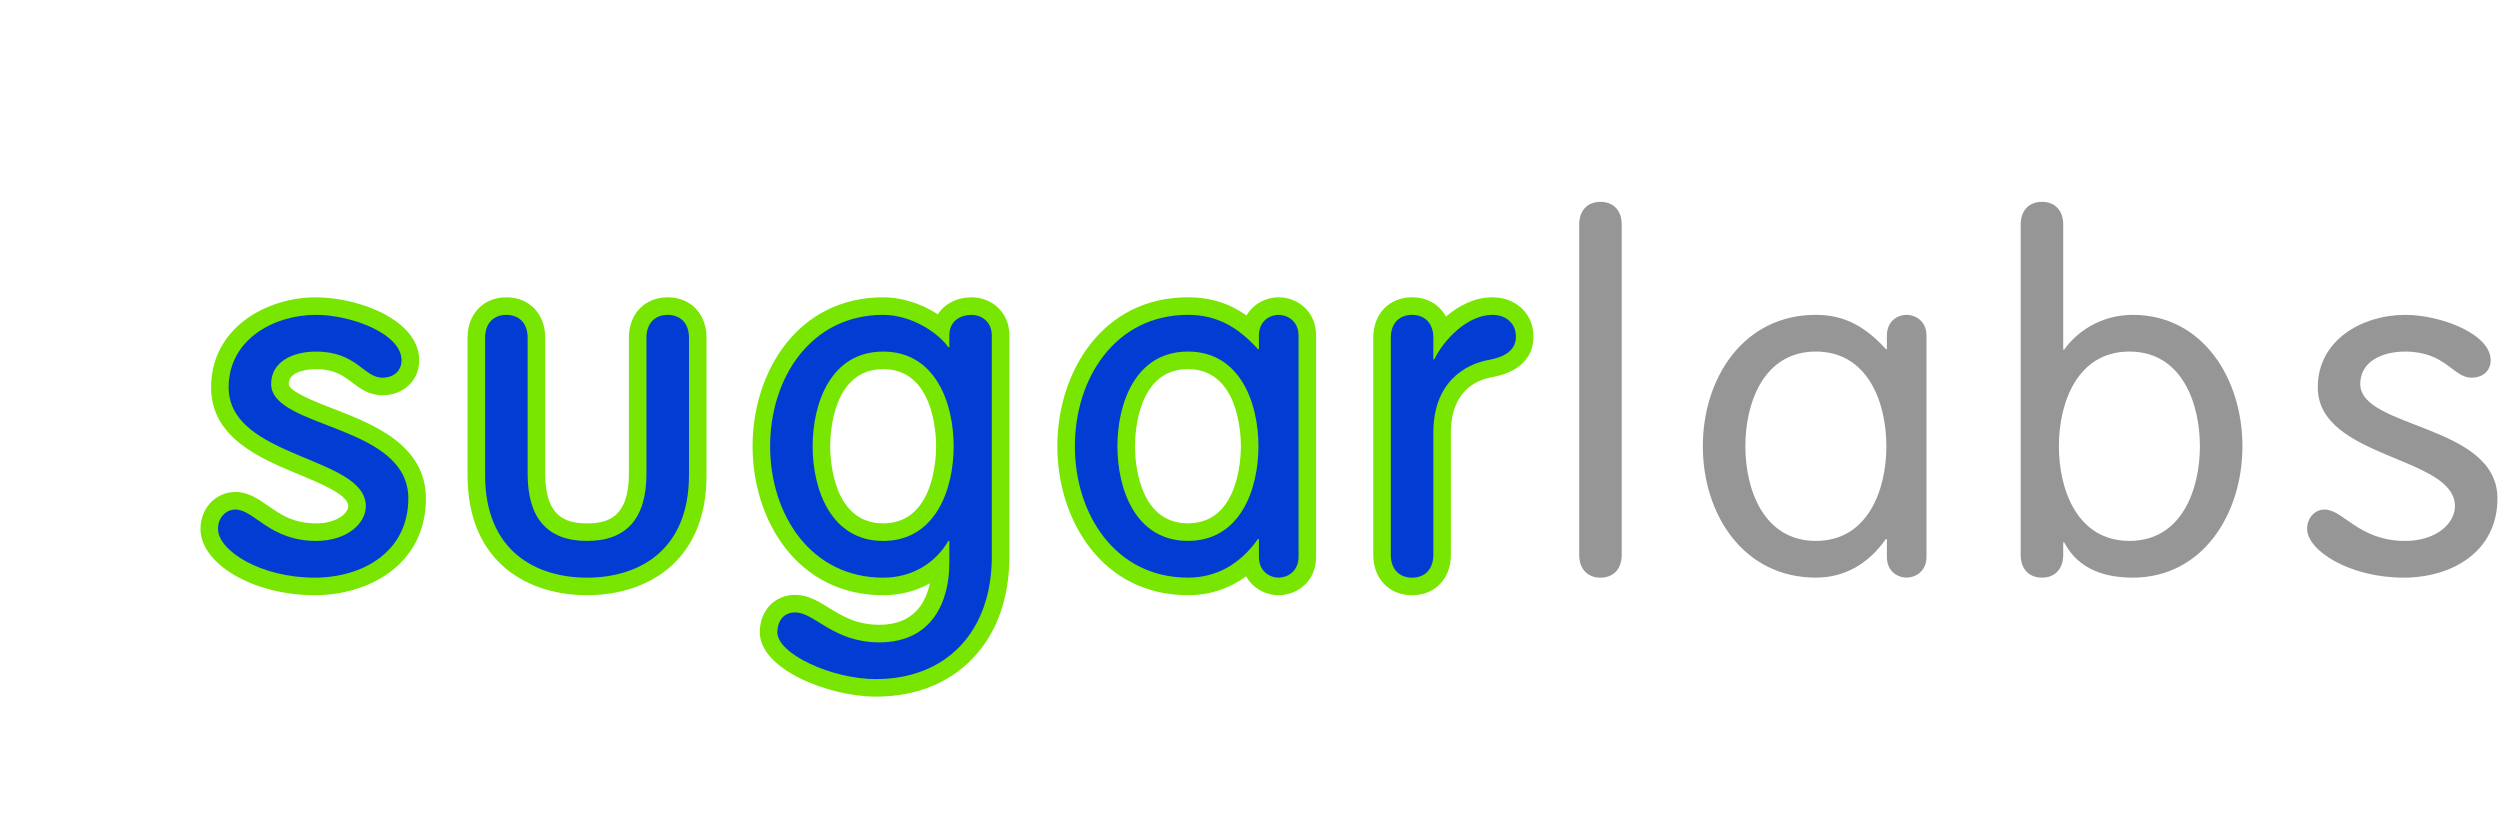
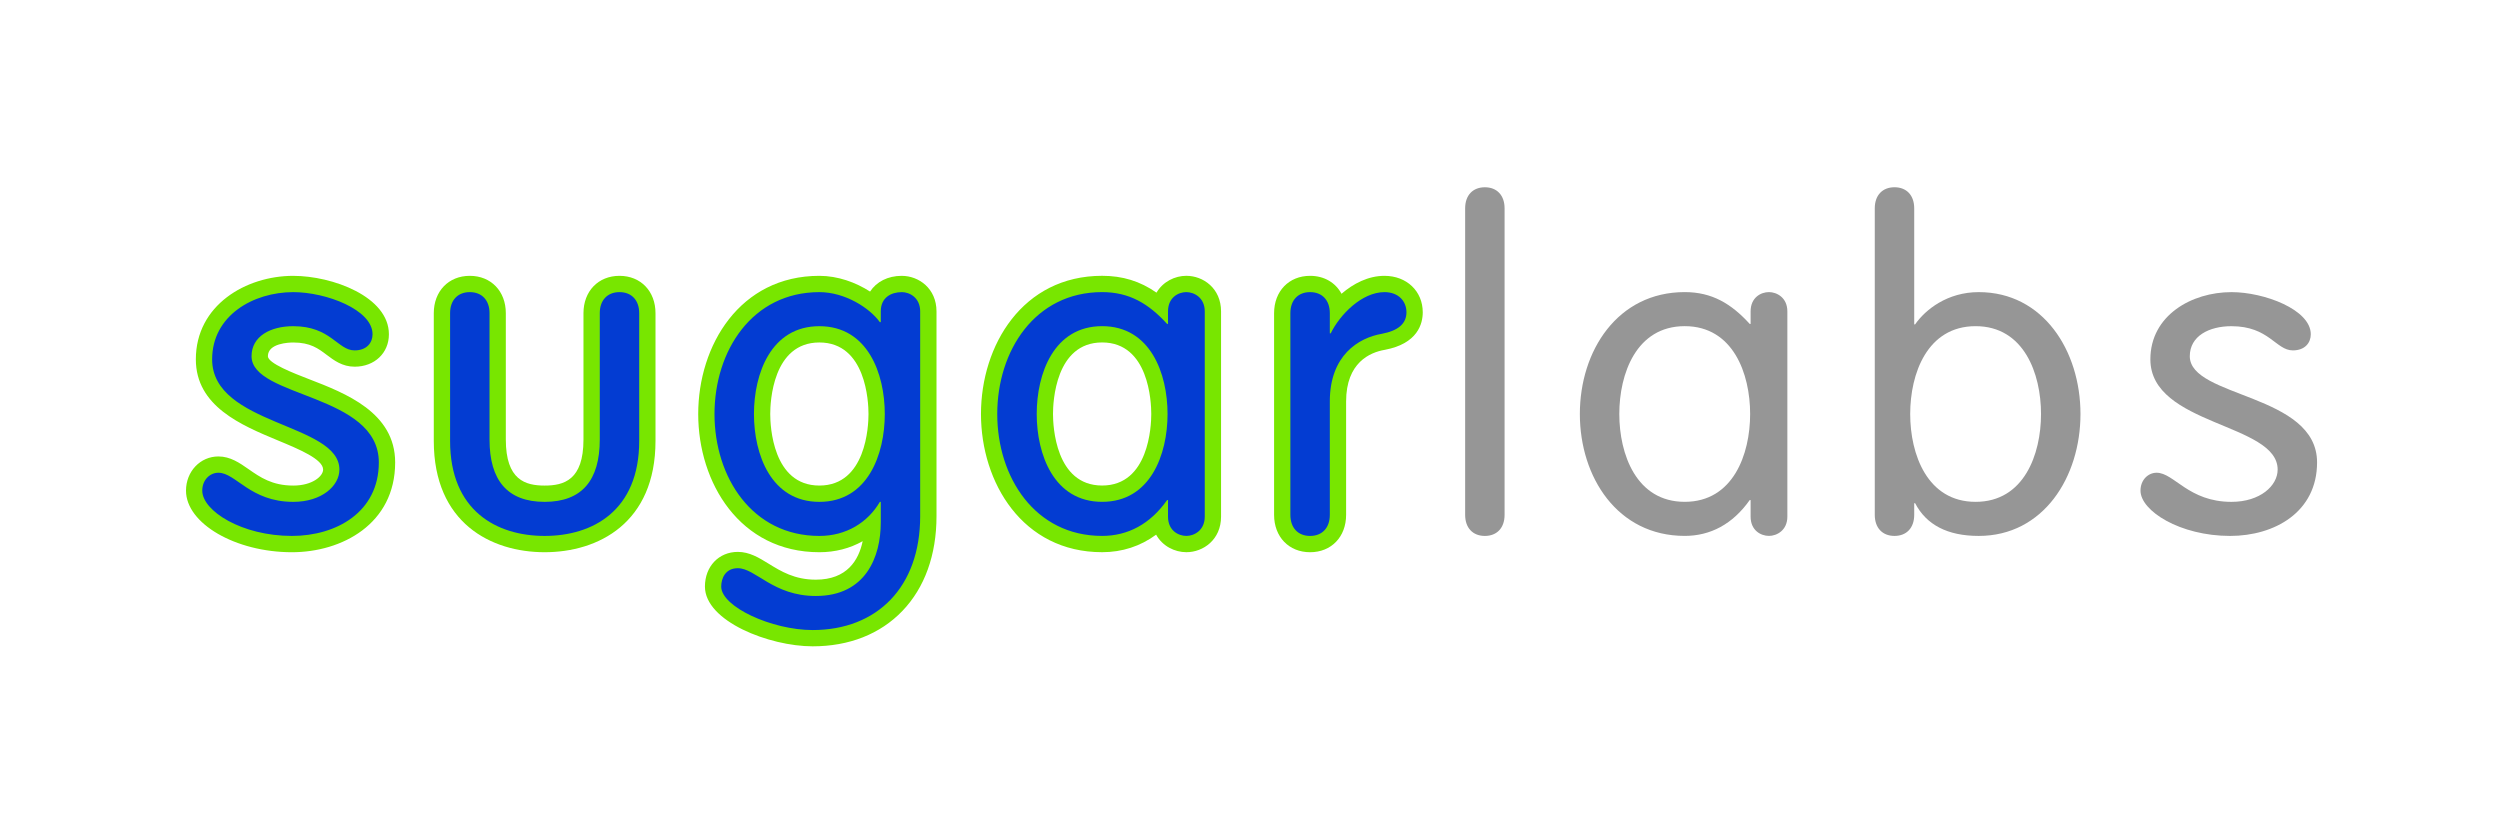
- <svg xmlns="http://www.w3.org/2000/svg" enable-background="new 0 0 501 167" viewBox="0 0 501 167" height="85" width="255">
+ <svg xmlns="http://www.w3.org/2000/svg" enable-background="new 0 0 540 180" viewBox="0 0 540 180">
  <path d="m63.05 117.52c-11.05 0-21.12-5.5-21.12-11.539 0-3.157 2.303-5.63 5.244-5.63 2.02 0 3.719 1.183 5.515 2.435 2.592 1.809 5.529 3.855 10.651 3.855 5.139 0 8.21-2.647 8.21-5.209 0-3.416-5.271-5.607-10.852-7.927-7.799-3.243-16.639-6.918-16.639-15.886 0-10.573 9.933-16.279 19.28-16.279 7.89 0 18.895 4.132 18.895 10.86 0 2.526-1.763 5.244-5.632 5.244-2.068 0-3.558-1.125-4.997-2.212-1.872-1.414-3.994-3.02-8.266-3.02-1.209 0-7.242.227-7.242 4.726 0 2.729 4.879 4.613 10.04 6.608 7.772 3 17.446 6.739 17.446 16.333.002 12.12-10.646 17.636-20.538 17.636" fill="#033cd2" />
  <path d="m63.34 63.1c7.07 0 17.13 3.775 17.13 9.1 0 1.839-1.259 3.484-3.873 3.484-3.677 0-5.13-5.227-13.261-5.227-4.84 0-9 2.129-9 6.485 0 9 27.491 8.03 27.491 22.941 0 10.746-9.196 15.877-18.779 15.877-10.842 0-19.359-5.422-19.359-9.779 0-2.321 1.645-3.87 3.484-3.87 3.775 0 6.873 6.291 16.17 6.291 6.195 0 9.97-3.484 9.97-6.97 0-10.07-27.491-9.486-27.491-23.812-.001-9.485 8.905-14.519 17.52-14.519m0-3.52c-10.2 0-21.04 6.323-21.04 18.04 0 10.142 9.828 14.228 17.724 17.511 4.578 1.903 9.767 4.061 9.767 6.302 0 1.41-2.297 3.45-6.45 3.45-4.569 0-7.15-1.801-9.646-3.541-1.939-1.353-3.944-2.75-6.52-2.75-3.928 0-7 3.246-7 7.39 0 7.085 10.691 13.299 22.879 13.299 10.74 0 22.299-6.069 22.299-19.396 0-10.802-10.733-14.947-18.57-17.974-3.337-1.289-8.921-3.445-8.921-4.968 0-2.822 4.567-2.965 5.482-2.965 3.682 0 5.393 1.292 7.205 2.66 1.593 1.203 3.398 2.566 6.06 2.566 4.284 0 7.393-2.946 7.393-7 0-8.126-12.213-12.62-20.654-12.62z" fill="#78e600" />
  <path d="m117.65 117.52c-10.726 0-22.19-5.854-22.19-22.281v-27.59c0-3.773 2.418-6.309 6.02-6.309s6.02 2.536 6.02 6.309v27.299c0 7.979 3.224 11.693 10.146 11.693 6.922 0 10.146-3.715 10.146-11.693v-27.3c0-3.773 2.418-6.309 6.02-6.309 3.6 0 6.02 2.536 6.02 6.309v27.59c0 16.428-11.46 22.282-22.18 22.282" fill="#033cd2" />
  <path d="m133.81 63.1c2.613 0 4.259 1.743 4.259 4.549v27.589c0 15.1-10.07 20.522-20.425 20.522-10.357 0-20.425-5.422-20.425-20.522v-27.589c0-2.807 1.646-4.549 4.26-4.549 2.613 0 4.259 1.743 4.259 4.549v27.299c0 8.809 3.872 13.454 11.907 13.454s11.906-4.646 11.906-13.454v-27.299c0-2.806 1.645-4.549 4.259-4.549m0-3.52c-4.581 0-7.78 3.318-7.78 8.07v27.299c0 8.754-4.239 9.935-8.386 9.935s-8.387-1.181-8.387-9.935v-27.299c0-4.751-3.199-8.07-7.779-8.07-4.581 0-7.78 3.318-7.78 8.07v27.589c0 17.727 12.37 24.04 23.945 24.04s23.945-6.315 23.945-24.04v-27.589c.001-4.751-3.197-8.07-7.778-8.07z" fill="#78e600" />
  <path d="m175.53 137.85c-8.493 0-21.509-4.994-21.509-11.149 0-2.758 1.671-5.729 5.342-5.729 2.02 0 3.766 1.074 5.785 2.317 2.804 1.728 5.981 3.683 11.06 3.683 10.827 0 12.215-9.426 12.273-13.816-3.037 2.818-7.04 4.37-11.498 4.37-16.03 0-24.414-14.13-24.414-28.09s8.386-28.09 24.414-28.09c4.424 0 8.692 1.905 11.688 4.32.654-2.638 2.95-4.32 6.122-4.32 2.778 0 5.731 2.077 5.731 5.923v44.24c0 16-9.811 26.346-24.993 26.346m1.452-65.63c-9.132 0-12.372 9.271-12.372 17.212s3.24 17.211 12.372 17.211c9.13 0 12.371-9.271 12.371-17.211s-3.241-17.212-12.371-17.212" fill="#033cd2" />
  <path d="m194.79 63.1c1.645 0 3.969 1.162 3.969 4.163v44.24c0 15.294-9.293 24.587-23.23 24.587-8.809 0-19.747-5.03-19.747-9.389 0-1.742.872-3.969 3.582-3.969 3.872 0 7.648 6 16.843 6 10.843 0 14.04-8.519 14.04-15.875v-4.453h-.194c-2.614 4.453-7.261 7.358-13.07 7.358-14.52 0-22.651-12.682-22.651-26.331s8.131-26.33 22.651-26.33c5.517 0 10.841 3.388 13.07 6.486h.194v-2.324c-.001-2.999 2.225-4.161 4.548-4.161m-17.811 45.3c10.454 0 14.13-10.26 14.13-18.972 0-8.712-3.679-18.973-14.13-18.973-10.455 0-14.13 10.261-14.13 18.973.001 8.713 3.678 18.972 14.13 18.972m17.811-48.822c-3.035 0-5.485 1.289-6.859 3.399-3.083-1.981-6.961-3.399-10.952-3.399-17.18 0-26.17 15.02-26.17 29.85s8.99 29.85 26.17 29.85c3.423 0 6.604-.83 9.352-2.385-.846 4.075-3.355 8.315-10.127 8.315-4.579 0-7.53-1.818-10.134-3.422-2.154-1.326-4.188-2.579-6.708-2.579-4.115 0-7.102 3.149-7.102 7.488 0 7.488 13.898 12.908 23.267 12.908 7.882 0 14.584-2.642 19.383-7.64 4.821-5.02 7.37-12.1 7.37-20.467v-44.23c-.001-4.99-3.859-7.683-7.49-7.683zm-17.811 45.3c-10.1 0-10.613-12.872-10.613-15.453s.512-15.453 10.613-15.453c10.1 0 10.612 12.873 10.612 15.453s-.511 15.453-10.612 15.453" fill="#78e600" />
  <path d="m256.26 117.52c-2.625 0-5.279-1.729-5.68-5.04-3.492 3.314-7.752 5.04-12.52 5.04-16.03 0-24.411-14.13-24.411-28.09 0-13.958 8.385-28.09 24.411-28.09 4.755 0 8.745 1.484 12.563 4.743.52-3.119 3.091-4.743 5.636-4.743 2.776 0 5.727 2.076 5.727 5.923v44.33c.001 3.846-2.95 5.923-5.726 5.923m-18.199-45.3c-9.132 0-12.373 9.273-12.373 17.212 0 7.94 3.241 17.212 12.373 17.212 9.133 0 12.373-9.272 12.373-17.212 0-7.939-3.24-17.212-12.373-17.212" fill="#033cd2" />
  <path d="m256.26 63.1c1.645 0 3.967 1.162 3.967 4.163v44.33c0 3-2.322 4.164-3.967 4.164-1.743 0-3.97-1.162-3.97-4.164v-3.581h-.193c-3.678 5.228-8.518 7.745-14.04 7.745-14.521 0-22.651-12.682-22.651-26.331s8.13-26.33 22.651-26.33c5.905 0 10.07 2.516 14.04 6.873h.193v-2.71c0-3 2.227-4.163 3.97-4.163m-18.199 45.3c10.454 0 14.13-10.26 14.13-18.972 0-8.712-3.679-18.973-14.13-18.973-10.455 0-14.13 10.261-14.13 18.973 0 8.713 3.678 18.972 14.13 18.972m18.199-48.822c-2.479 0-5.063 1.254-6.454 3.637-3.564-2.488-7.348-3.637-11.745-3.637-17.18 0-26.17 15.02-26.17 29.85s8.99 29.85 26.17 29.85c4.331 0 8.272-1.291 11.662-3.784 1.37 2.479 4.01 3.784 6.538 3.784 3.63 0 7.487-2.692 7.487-7.684v-44.33c-.001-4.99-3.858-7.683-7.488-7.683zm-18.199 45.3c-10.1 0-10.613-12.872-10.613-15.453s.512-15.453 10.613-15.453c10.1 0 10.613 12.873 10.613 15.453s-.512 15.453-10.613 15.453" fill="#78e600" />
  <path d="m282.98 117.52c-3.601 0-6.02-2.536-6.02-6.311v-43.561c0-3.774 2.419-6.309 6.02-6.309 3.289 0 5.593 2.118 5.965 5.361 2.537-2.849 6.103-5.361 10.1-5.361 3.768 0 6.503 2.572 6.503 6.115 0 2.326-1.173 5.322-6.76 6.375-2.961.515-9.793 2.788-9.793 12.89v24.49c0 3.774-2.419 6.311-6.02 6.311" fill="#033cd2" />
  <path d="m299.05 63.1c3 0 4.744 1.936 4.744 4.355 0 2.42-1.744 3.97-5.326 4.647-5.03.871-11.228 4.646-11.228 14.617v24.491c0 2.808-1.646 4.551-4.259 4.551-2.615 0-4.26-1.743-4.26-4.551v-43.561c0-2.807 1.645-4.549 4.26-4.549 2.613 0 4.259 1.743 4.259 4.549v4.356h.194c1.936-3.968 6.679-8.905 11.616-8.905m0-3.52c-3.515 0-6.709 1.664-9.283 3.875-1.286-2.396-3.728-3.875-6.785-3.875-4.581 0-7.779 3.318-7.779 8.07v43.561c0 4.752 3.198 8.07 7.779 8.07 4.58 0 7.778-3.318 7.778-8.07v-24.491c0-8.449 5.206-10.611 8.309-11.148.018-.003.035-.006.054-.01 7.128-1.348 8.191-5.657 8.191-8.105 0-4.564-3.475-7.876-8.264-7.876z" fill="#78e600" />
  <g fill="#969696">
    <path d="m324.99 111.21c0 2.808-1.646 4.551-4.259 4.551-2.614 0-4.26-1.743-4.26-4.551v-66.21c0-2.808 1.646-4.55 4.26-4.55 2.613 0 4.259 1.743 4.259 4.55z" />
    <path d="m386.07 111.59c0 3-2.324 4.164-3.969 4.164-1.742 0-3.969-1.162-3.969-4.164v-3.581h-.193c-3.68 5.228-8.52 7.745-14.04 7.745-14.52 0-22.65-12.682-22.65-26.331s8.131-26.33 22.65-26.33c5.906 0 10.07 2.516 14.04 6.873h.193v-2.71c0-3 2.227-4.163 3.969-4.163 1.645 0 3.969 1.162 3.969 4.163zm-22.17-3.195c10.455 0 14.13-10.26 14.13-18.972 0-8.712-3.678-18.973-14.13-18.973-10.453 0-14.13 10.261-14.13 18.973 0 8.713 3.679 18.972 14.13 18.972" />
    <path d="m404.95 44.997c0-2.808 1.646-4.55 4.26-4.55s4.26 1.743 4.26 4.55v25.07h.192c2.227-3.194 6.97-6.969 13.745-6.969 13.941 0 21.975 12.681 21.975 26.33s-8.03 26.331-21.975 26.331c-6.775 0-11.324-2.421-13.745-7.07h-.192v2.518c0 2.808-1.646 4.551-4.26 4.551s-4.26-1.743-4.26-4.551zm21.781 63.4c10.453 0 14.13-10.26 14.13-18.972 0-8.712-3.678-18.973-14.13-18.973-10.455 0-14.13 10.261-14.13 18.973 0 8.713 3.68 18.972 14.13 18.972" />
    <path d="m482 63.1c7.07 0 17.13 3.775 17.13 9.1 0 1.839-1.26 3.484-3.873 3.484-3.678 0-5.13-5.227-13.262-5.227-4.84 0-9 2.129-9 6.485 0 9 27.491 8.03 27.491 22.941 0 10.746-9.196 15.877-18.778 15.877-10.843 0-19.361-5.422-19.361-9.779 0-2.321 1.646-3.87 3.484-3.87 3.775 0 6.873 6.291 16.17 6.291 6.195 0 9.971-3.484 9.971-6.97 0-10.07-27.491-9.486-27.491-23.812-.001-9.485 8.904-14.519 17.52-14.519" />
  </g>
</svg>
